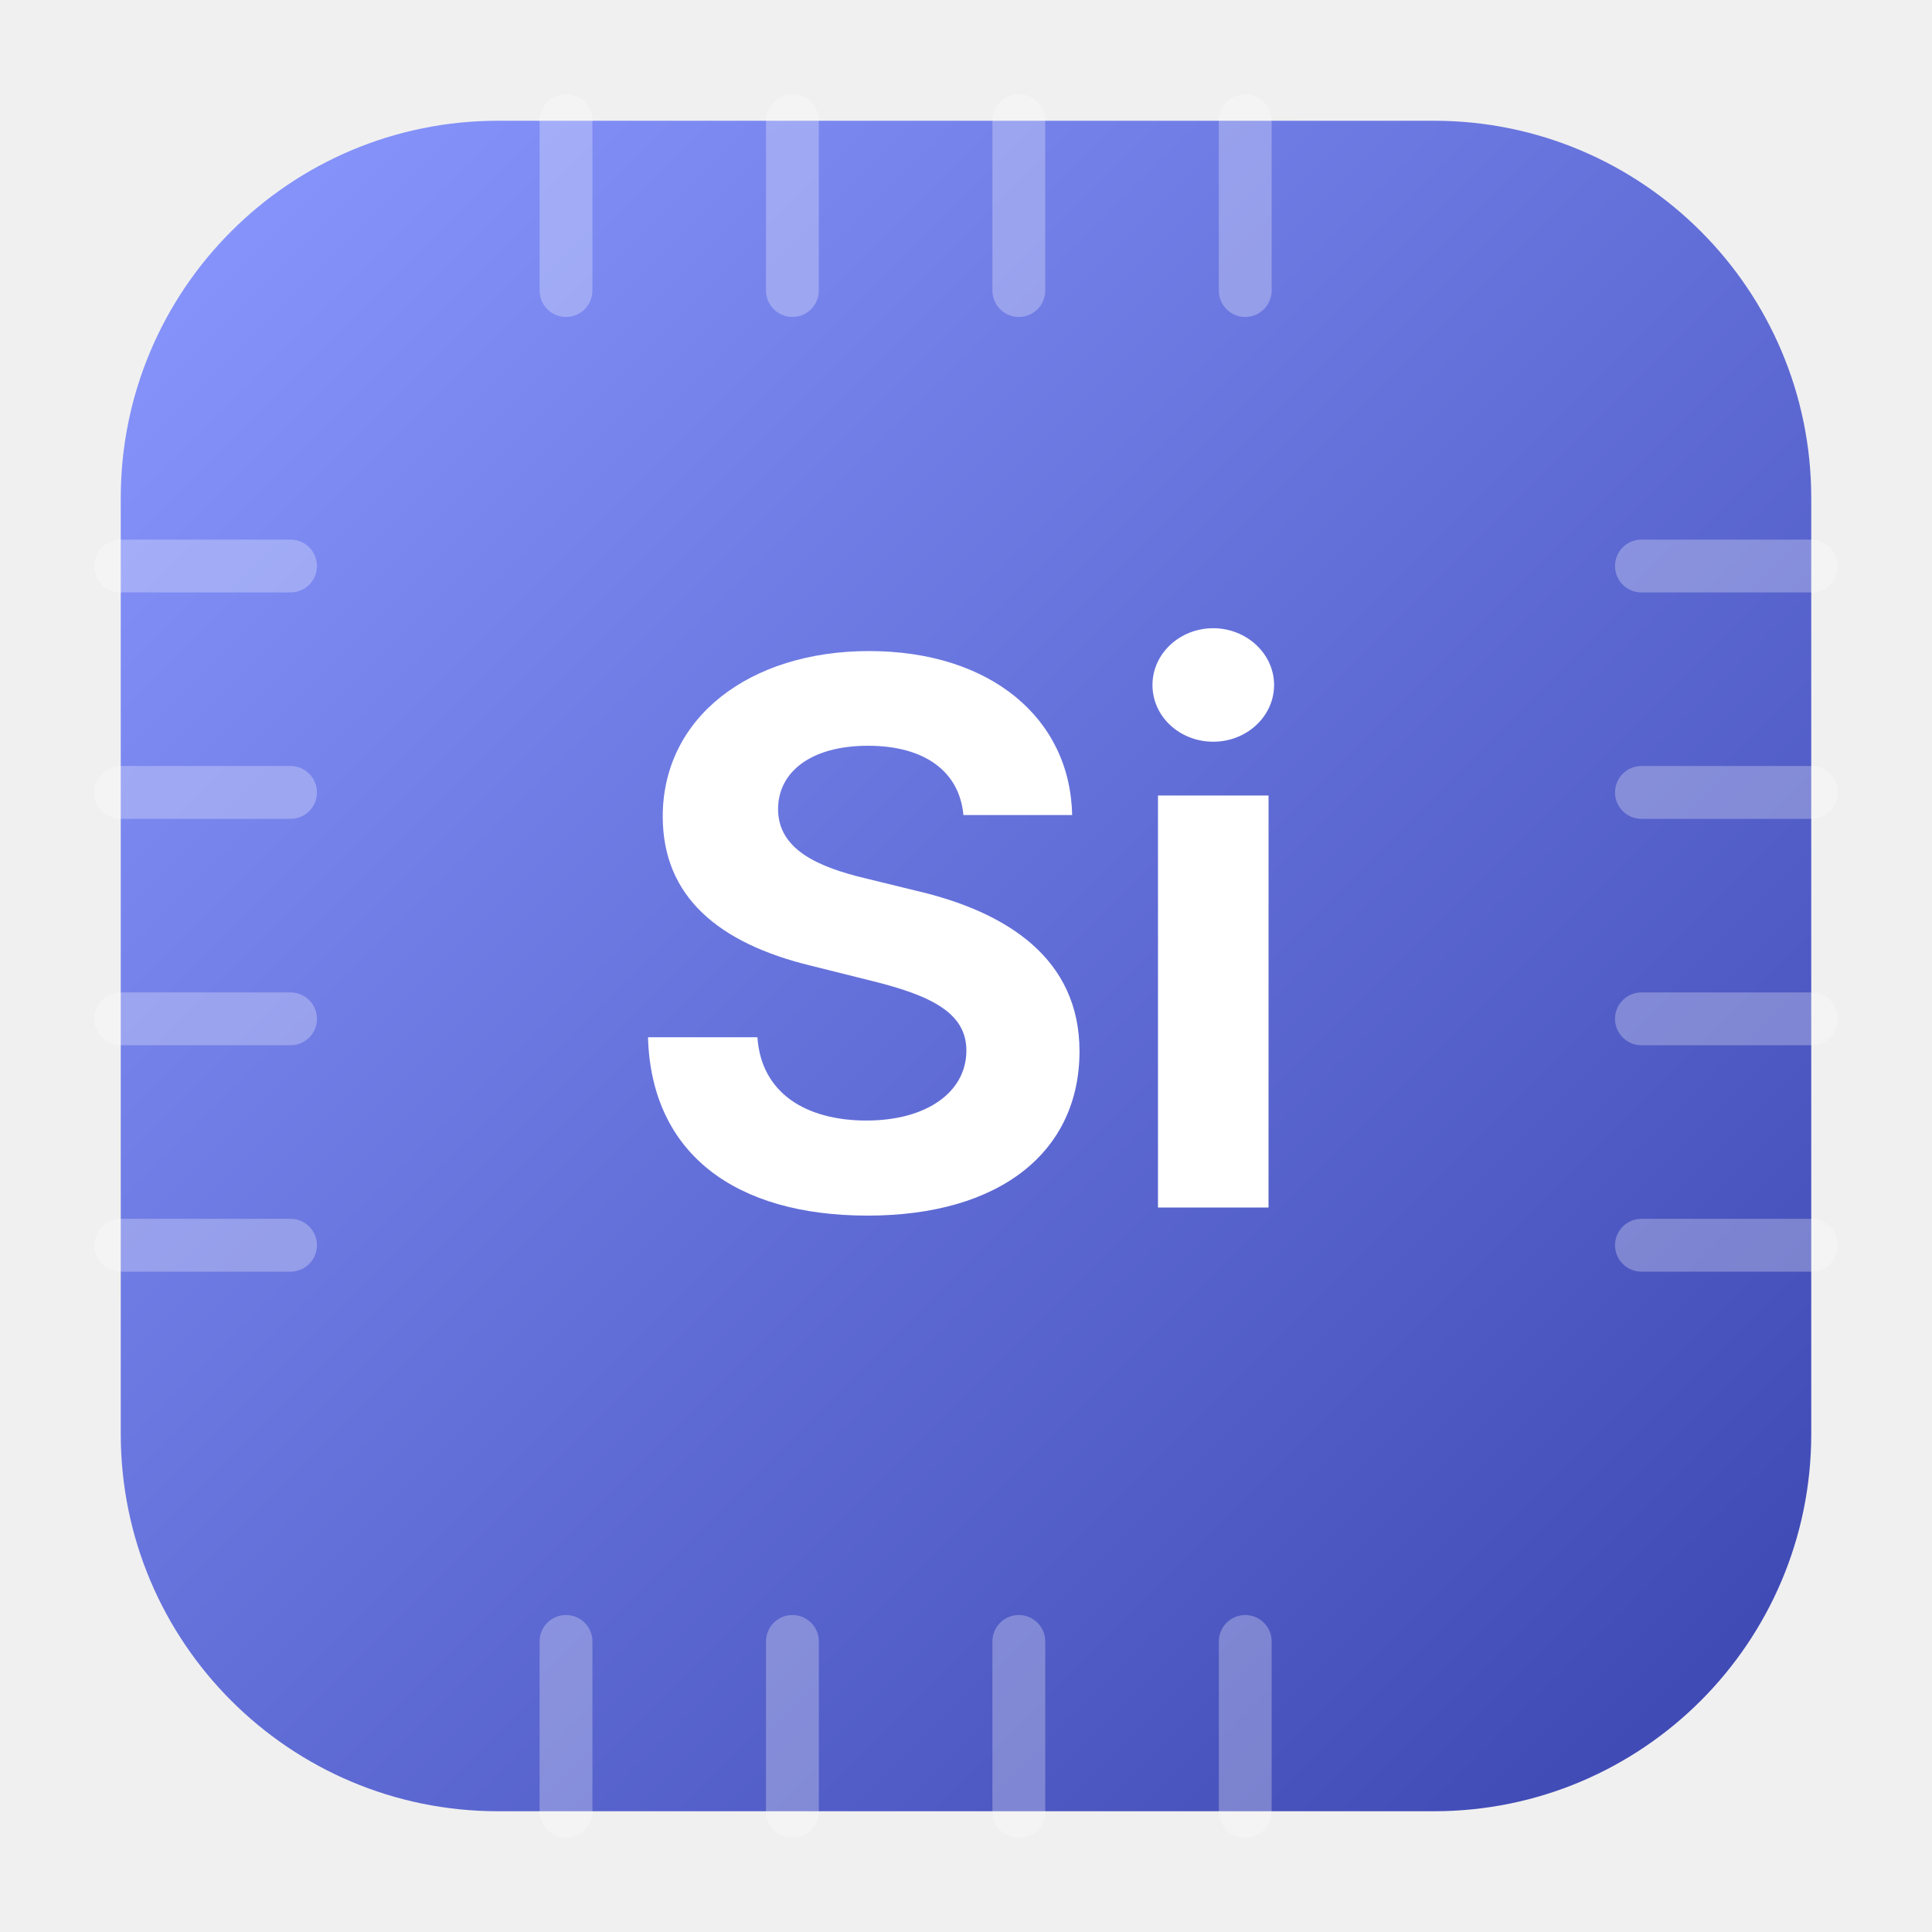
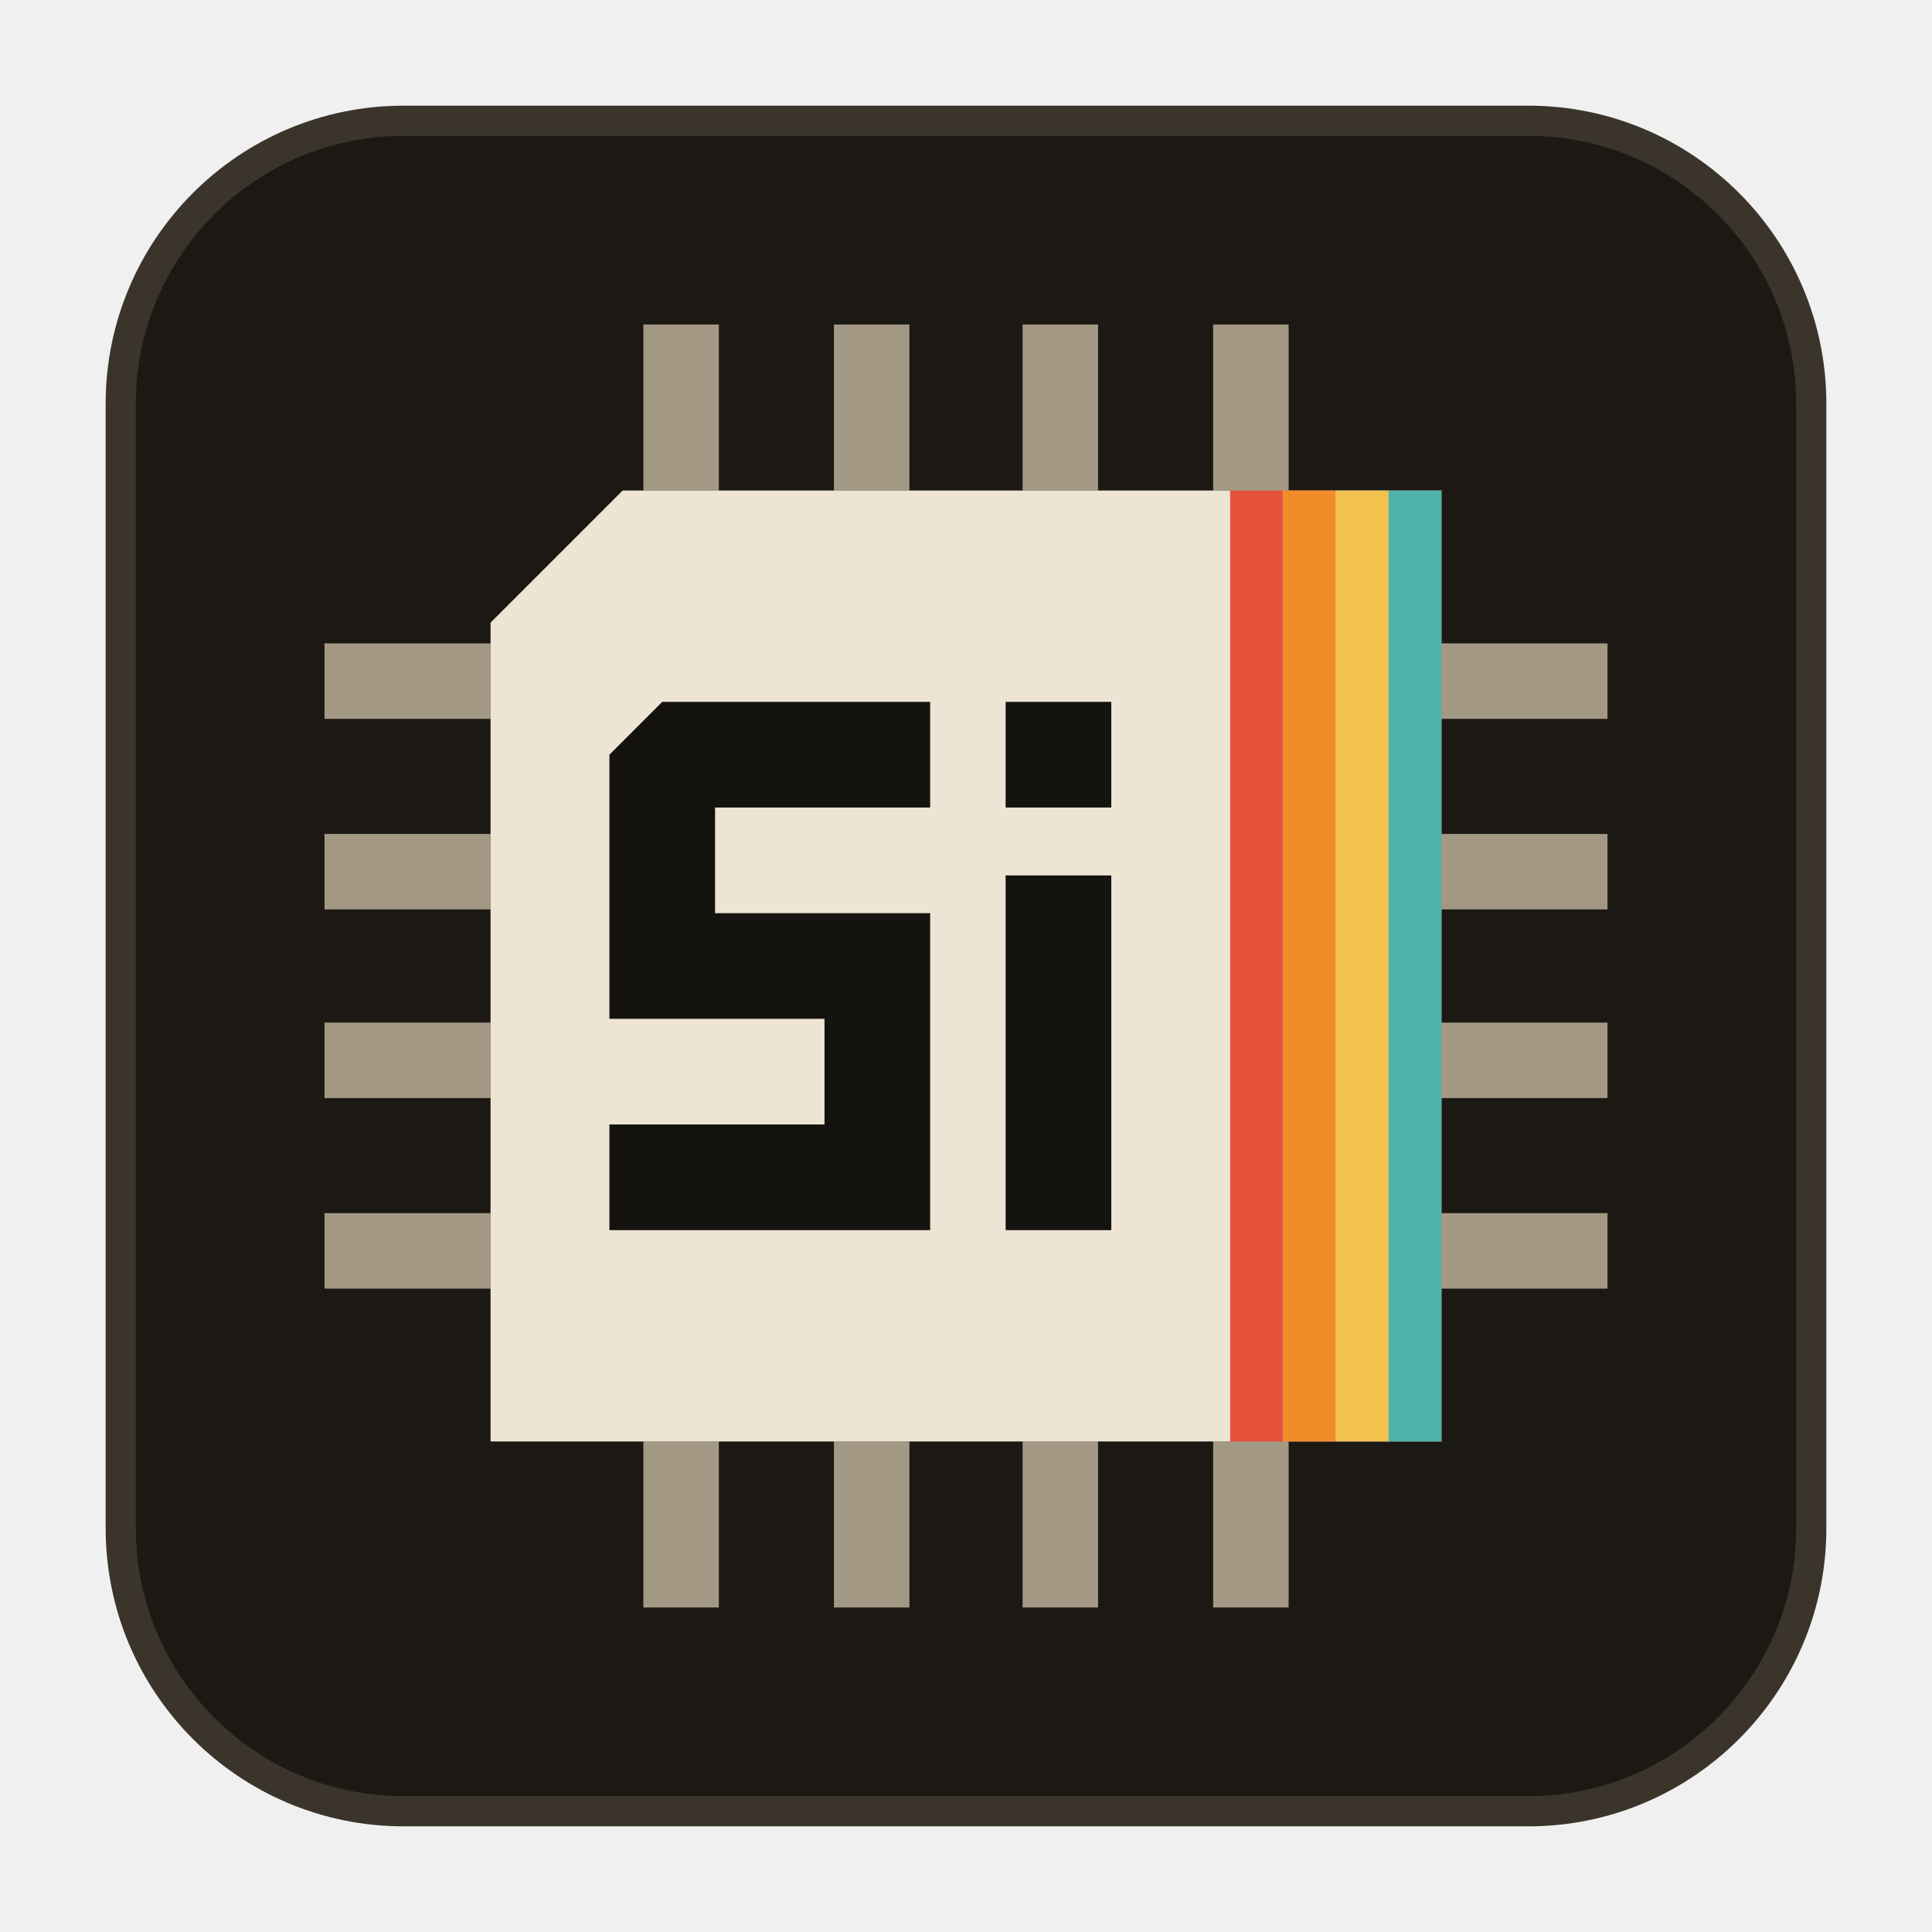
<svg xmlns="http://www.w3.org/2000/svg" width="1024" height="1024" viewBox="0 0 1024 1024">
-   <defs>
-     <linearGradient id="g" x1="0" y1="0" x2="1" y2="1">
-       <stop offset="0" stop-color="#8a98ff" />
-       <stop offset="1" stop-color="#3b45b0" />
-     </linearGradient>
-   </defs>
-   <rect x="64" y="64" width="896" height="896" rx="200" fill="url(#g)" />
-   <g stroke="#ffffff" stroke-opacity="0.28" stroke-width="28" stroke-linecap="round">
-     <path d="M300 64v90M420 64v90M540 64v90M660 64v90M300 870v90M420 870v90M540 870v90M660 870v90" />
-     <path d="M64 300h90M64 420h90M64 540h90M64 660h90M870 300h90M870 420h90M870 540h90M870 660h90" />
+   <rect x="64" y="64" width="896" height="896" rx="150" fill="#1C1915" stroke="#3A342A" stroke-width="16" />
+   <g fill="#A39883">
+     <rect x="341" y="172" width="40" height="88" />
+     <rect x="442" y="172" width="40" height="88" />
+     <rect x="542" y="172" width="40" height="88" />
+     <rect x="643" y="172" width="40" height="88" />
+     <rect x="341" y="764" width="40" height="88" />
+     <rect x="442" y="764" width="40" height="88" />
+     <rect x="542" y="764" width="40" height="88" />
+     <rect x="643" y="764" width="40" height="88" />
+     <rect x="172" y="341" width="88" height="40" />
+     <rect x="172" y="442" width="88" height="40" />
+     <rect x="172" y="542" width="88" height="40" />
+     <rect x="172" y="643" width="88" height="40" />
+     <rect x="764" y="341" width="88" height="40" />
+     <rect x="764" y="442" width="88" height="40" />
+     <rect x="764" y="542" width="88" height="40" />
+     <rect x="764" y="643" width="88" height="40" />
  </g>
-   <text x="512" y="640" text-anchor="middle" font-family="Inter, DejaVu Sans, sans-serif" font-weight="700" font-size="400" fill="#ffffff">Si</text>
+   <path d="M330 260H764V764H260V330Z" fill="#EDE4D3" />
+   <rect x="652" y="260" width="28" height="504" fill="#E5533D" />
+   <rect x="680" y="260" width="28" height="504" fill="#F28C28" />
+   <rect x="708" y="260" width="28" height="504" fill="#F2C14E" />
+   <rect x="736" y="260" width="28" height="504" fill="#4FB3A9" />
+   <g fill="#15130F">
+     <path d="M351 372H493V428H379V484H493V652H323V596H437V540H323V400Z" />
+     <rect x="533" y="372" width="56" height="56" />
+     <rect x="533" y="464" width="56" height="188" />
+   </g>
</svg>
